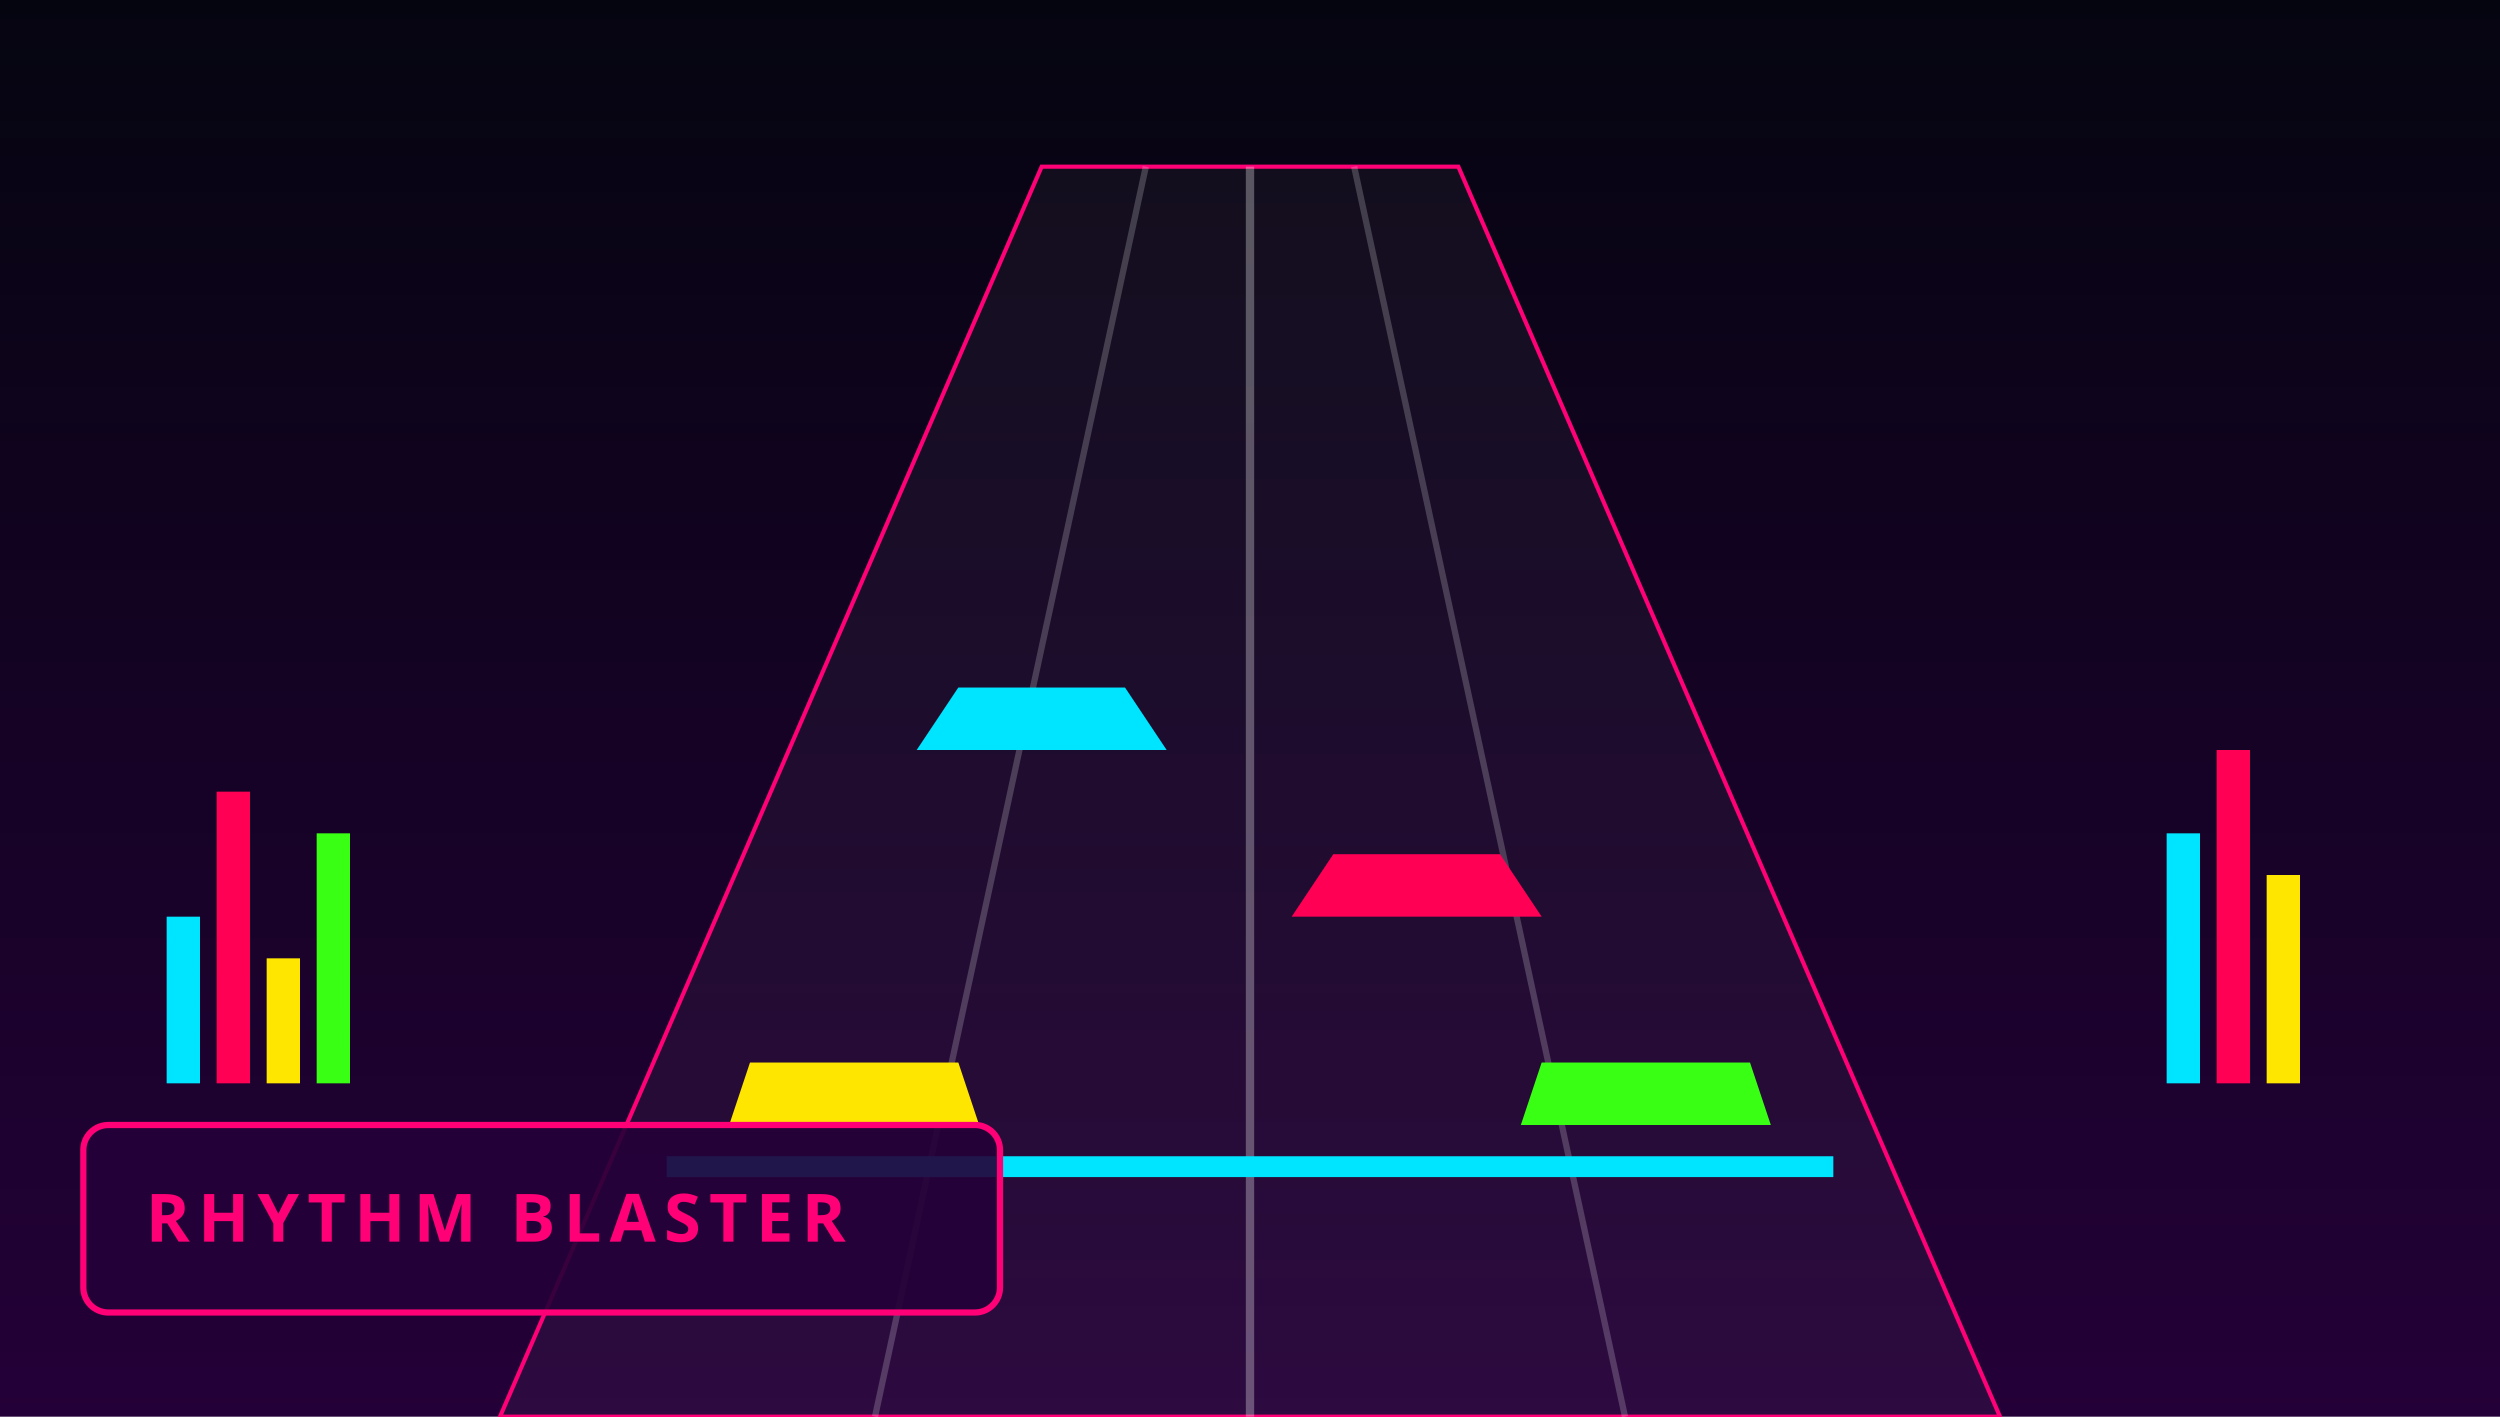
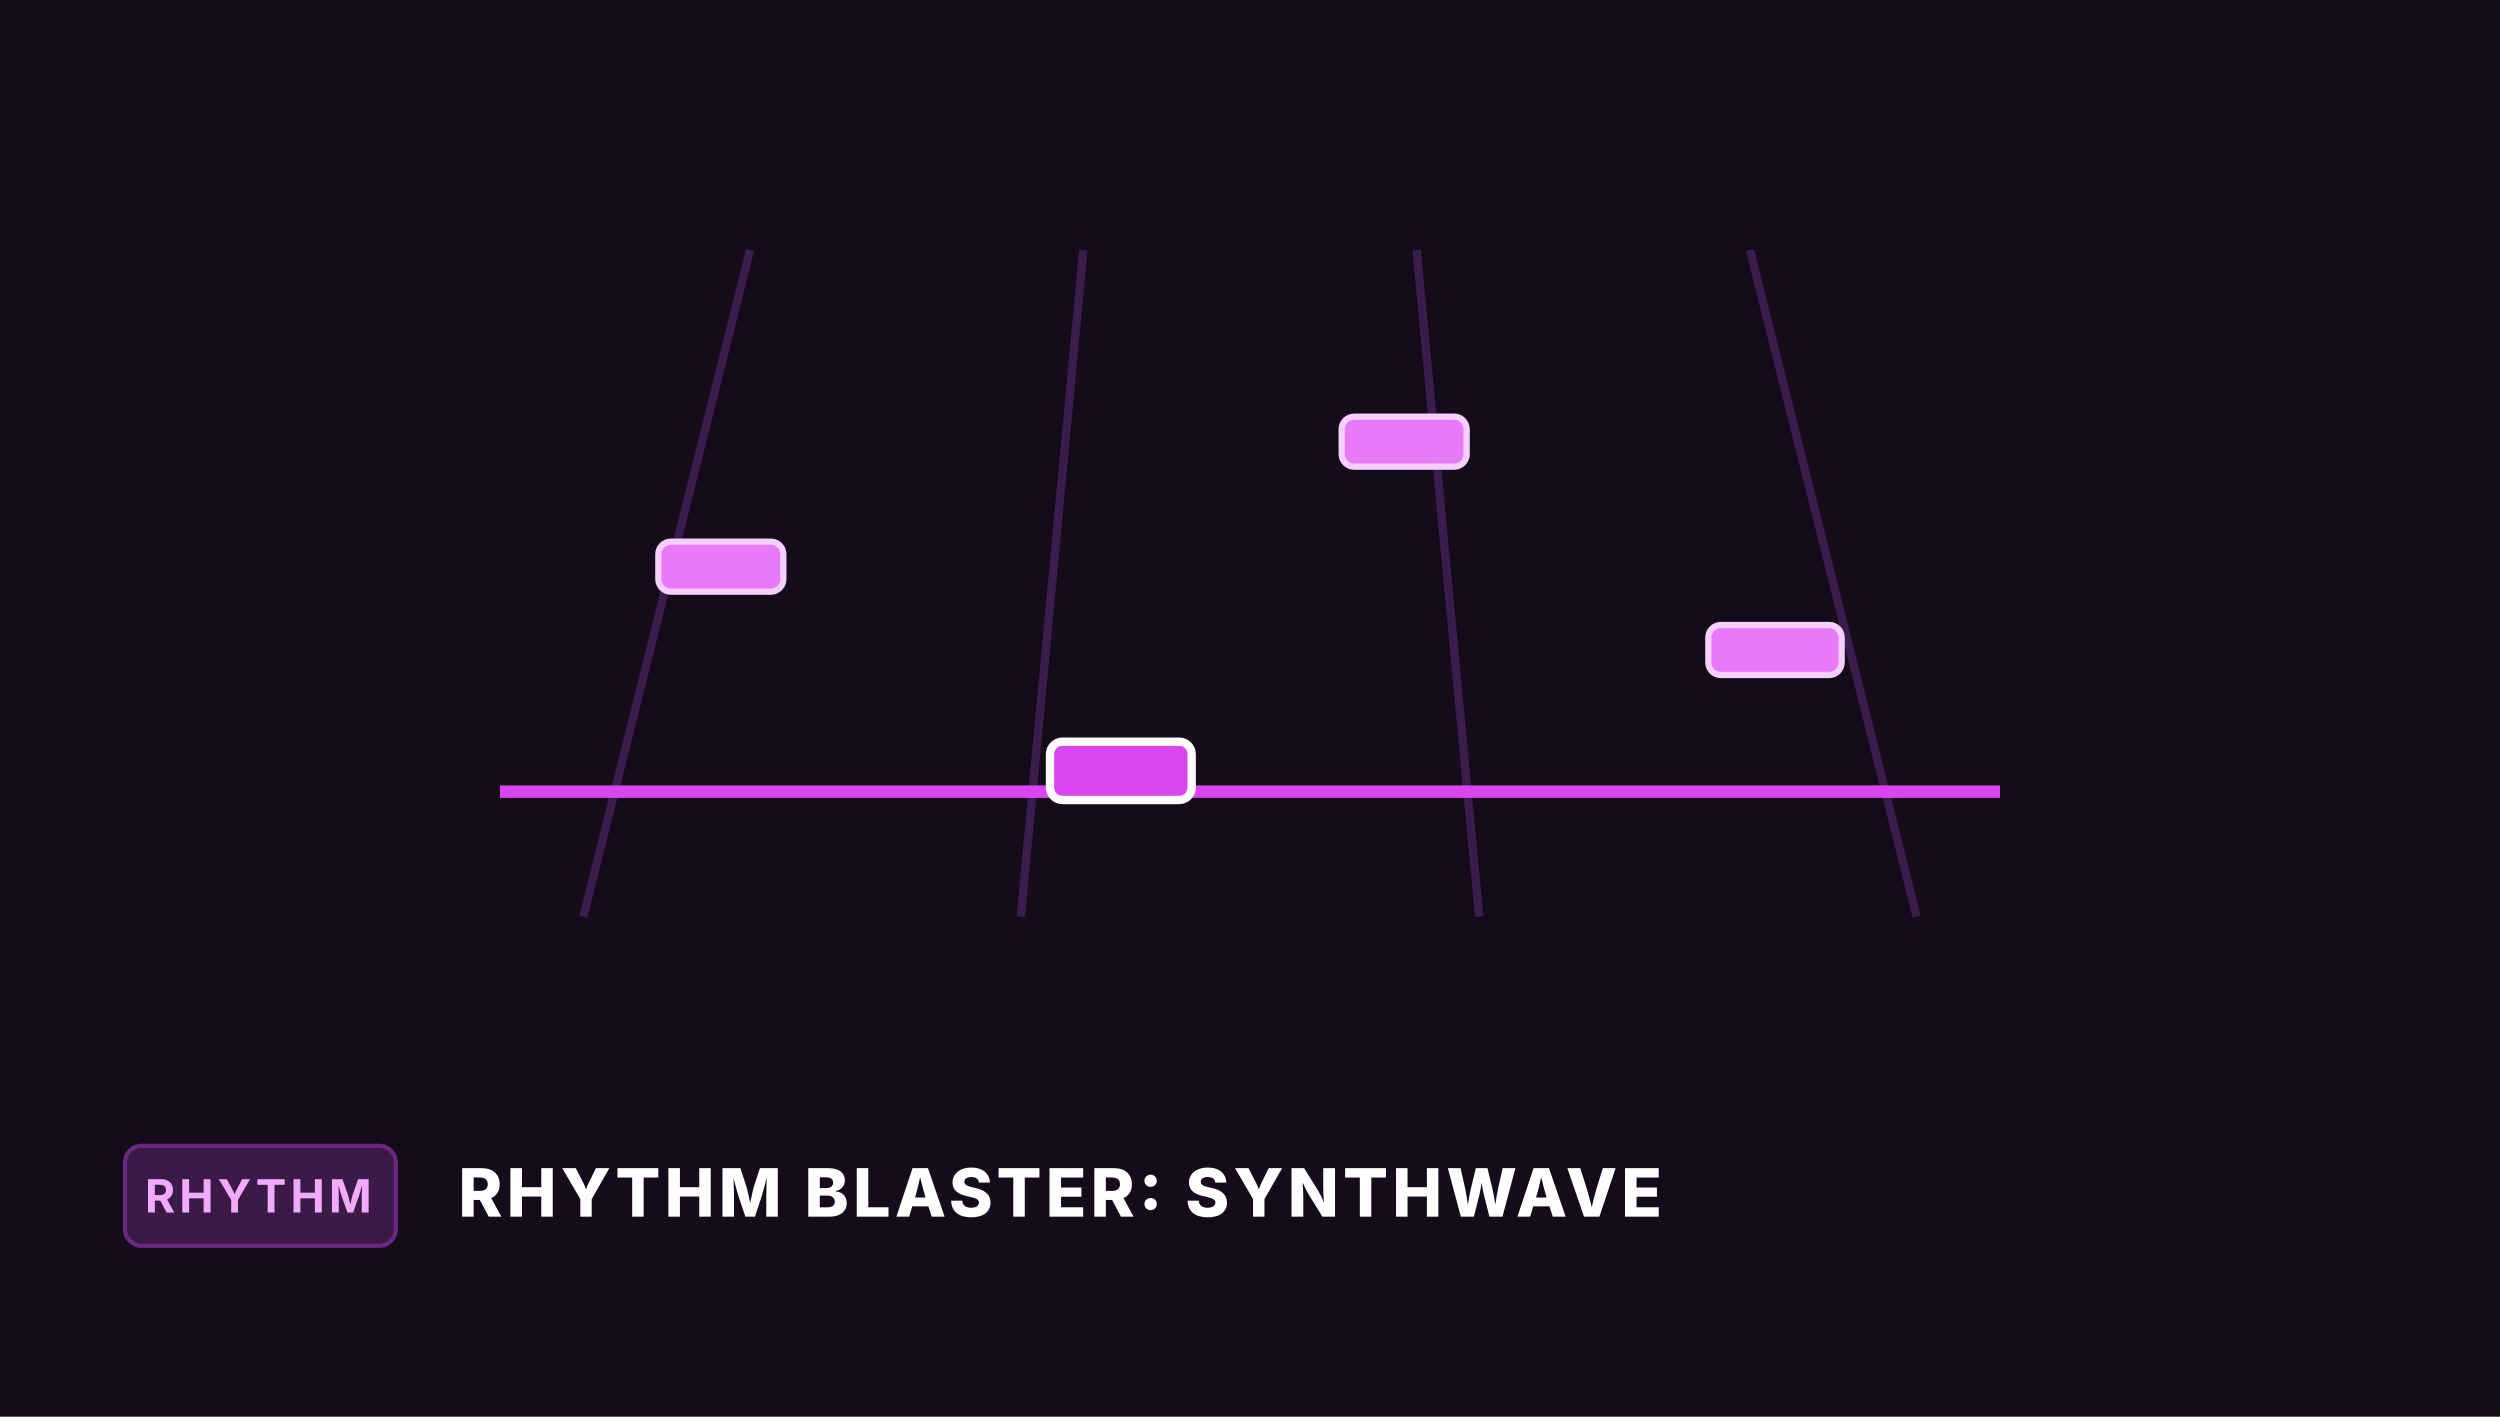
<svg xmlns="http://www.w3.org/2000/svg" viewBox="0 0 600 340" width="100%" height="100%">
-   <defs>
-     <linearGradient id="bgGradRB" x1="0%" y1="0%" x2="0%" y2="100%">
-       <stop offset="0%" stop-color="#050510" />
-       <stop offset="100%" stop-color="#240038" />
-     </linearGradient>
-   </defs>
-   <rect width="600" height="340" fill="url(#bgGradRB)" />
-   <polygon points="250,40 350,40 480,340 120,340" fill="rgba(255,255,255,0.04)" stroke="#ff0077" stroke-width="1" />
-   <line x1="275" y1="40" x2="210" y2="340" stroke="rgba(255,255,255,0.2)" stroke-width="1.5" />
-   <line x1="300" y1="40" x2="300" y2="340" stroke="rgba(255,255,255,0.3)" stroke-width="2" />
-   <line x1="325" y1="40" x2="390" y2="340" stroke="rgba(255,255,255,0.2)" stroke-width="1.5" />
-   <line x1="160" y1="280" x2="440" y2="280" stroke="#00e5ff" stroke-width="5" />
-   <polygon points="220,180 280,180 270,165 230,165" fill="#00e5ff" />
-   <polygon points="310,220 370,220 360,205 320,205" fill="#ff0055" />
-   <polygon points="175,270 235,270 230,255 180,255" fill="#ffe600" />
-   <polygon points="365,270 425,270 420,255 370,255" fill="#39ff14" />
-   <rect x="40" y="220" width="8" height="40" fill="#00e5ff" />
-   <rect x="52" y="190" width="8" height="70" fill="#ff0055" />
-   <rect x="64" y="230" width="8" height="30" fill="#ffe600" />
-   <rect x="76" y="200" width="8" height="60" fill="#39ff14" />
-   <rect x="520" y="200" width="8" height="60" fill="#00e5ff" />
-   <rect x="532" y="180" width="8" height="80" fill="#ff0055" />
-   <rect x="544" y="210" width="8" height="50" fill="#ffe600" />
-   <rect x="20" y="270" width="220" height="45" rx="6" fill="rgba(36,0,56,0.9)" stroke="#ff0077" stroke-width="1.5" />
-   <text x="35" y="298" font-family="'Segoe UI', monospace, sans-serif" font-size="16" font-weight="900" fill="#ff0077" letter-spacing="2">RHYTHM BLASTER</text>
+   <rect width="600" height="340" fill="#140c1b" />
+   <g transform="translate(300, 140)">
+     <line x1="-120" y1="-80" x2="-160" y2="80" stroke="#3b1d4d" stroke-width="2" />
+     <line x1="-40" y1="-80" x2="-55" y2="80" stroke="#3b1d4d" stroke-width="2" />
+     <line x1="40" y1="-80" x2="55" y2="80" stroke="#3b1d4d" stroke-width="2" />
+     <line x1="120" y1="-80" x2="160" y2="80" stroke="#3b1d4d" stroke-width="2" />
+     <line x1="-180" y1="50" x2="180" y2="50" stroke="#d946ef" stroke-width="3" />
+     <rect x="-142" y="-10" width="30" height="12" rx="3" fill="#e879f9" stroke="#f5d0fe" stroke-width="1.5" />
+     <rect x="-48" y="38" width="34" height="14" rx="3" fill="#d946ef" stroke="#ffffff" stroke-width="2" />
+     <rect x="22" y="-40" width="30" height="12" rx="3" fill="#e879f9" stroke="#f5d0fe" stroke-width="1.5" />
+     <rect x="110" y="10" width="32" height="12" rx="3" fill="#e879f9" stroke="#f5d0fe" stroke-width="1.5" />
+   </g>
+   <rect x="30" y="275" width="65" height="24" rx="4" fill="#3b1a47" stroke="#692980" stroke-width="1" />
+   <text x="62" y="291" text-anchor="middle" font-family="-apple-system, sans-serif" font-size="11" font-weight="700" fill="#f0abfc" letter-spacing="1">RHYTHM</text>
+   <text x="110" y="292" font-family="-apple-system, sans-serif" font-size="16" font-weight="800" fill="#ffffff" letter-spacing="1">RHYTHM BLASTER: SYNTHWAVE</text>
</svg>
